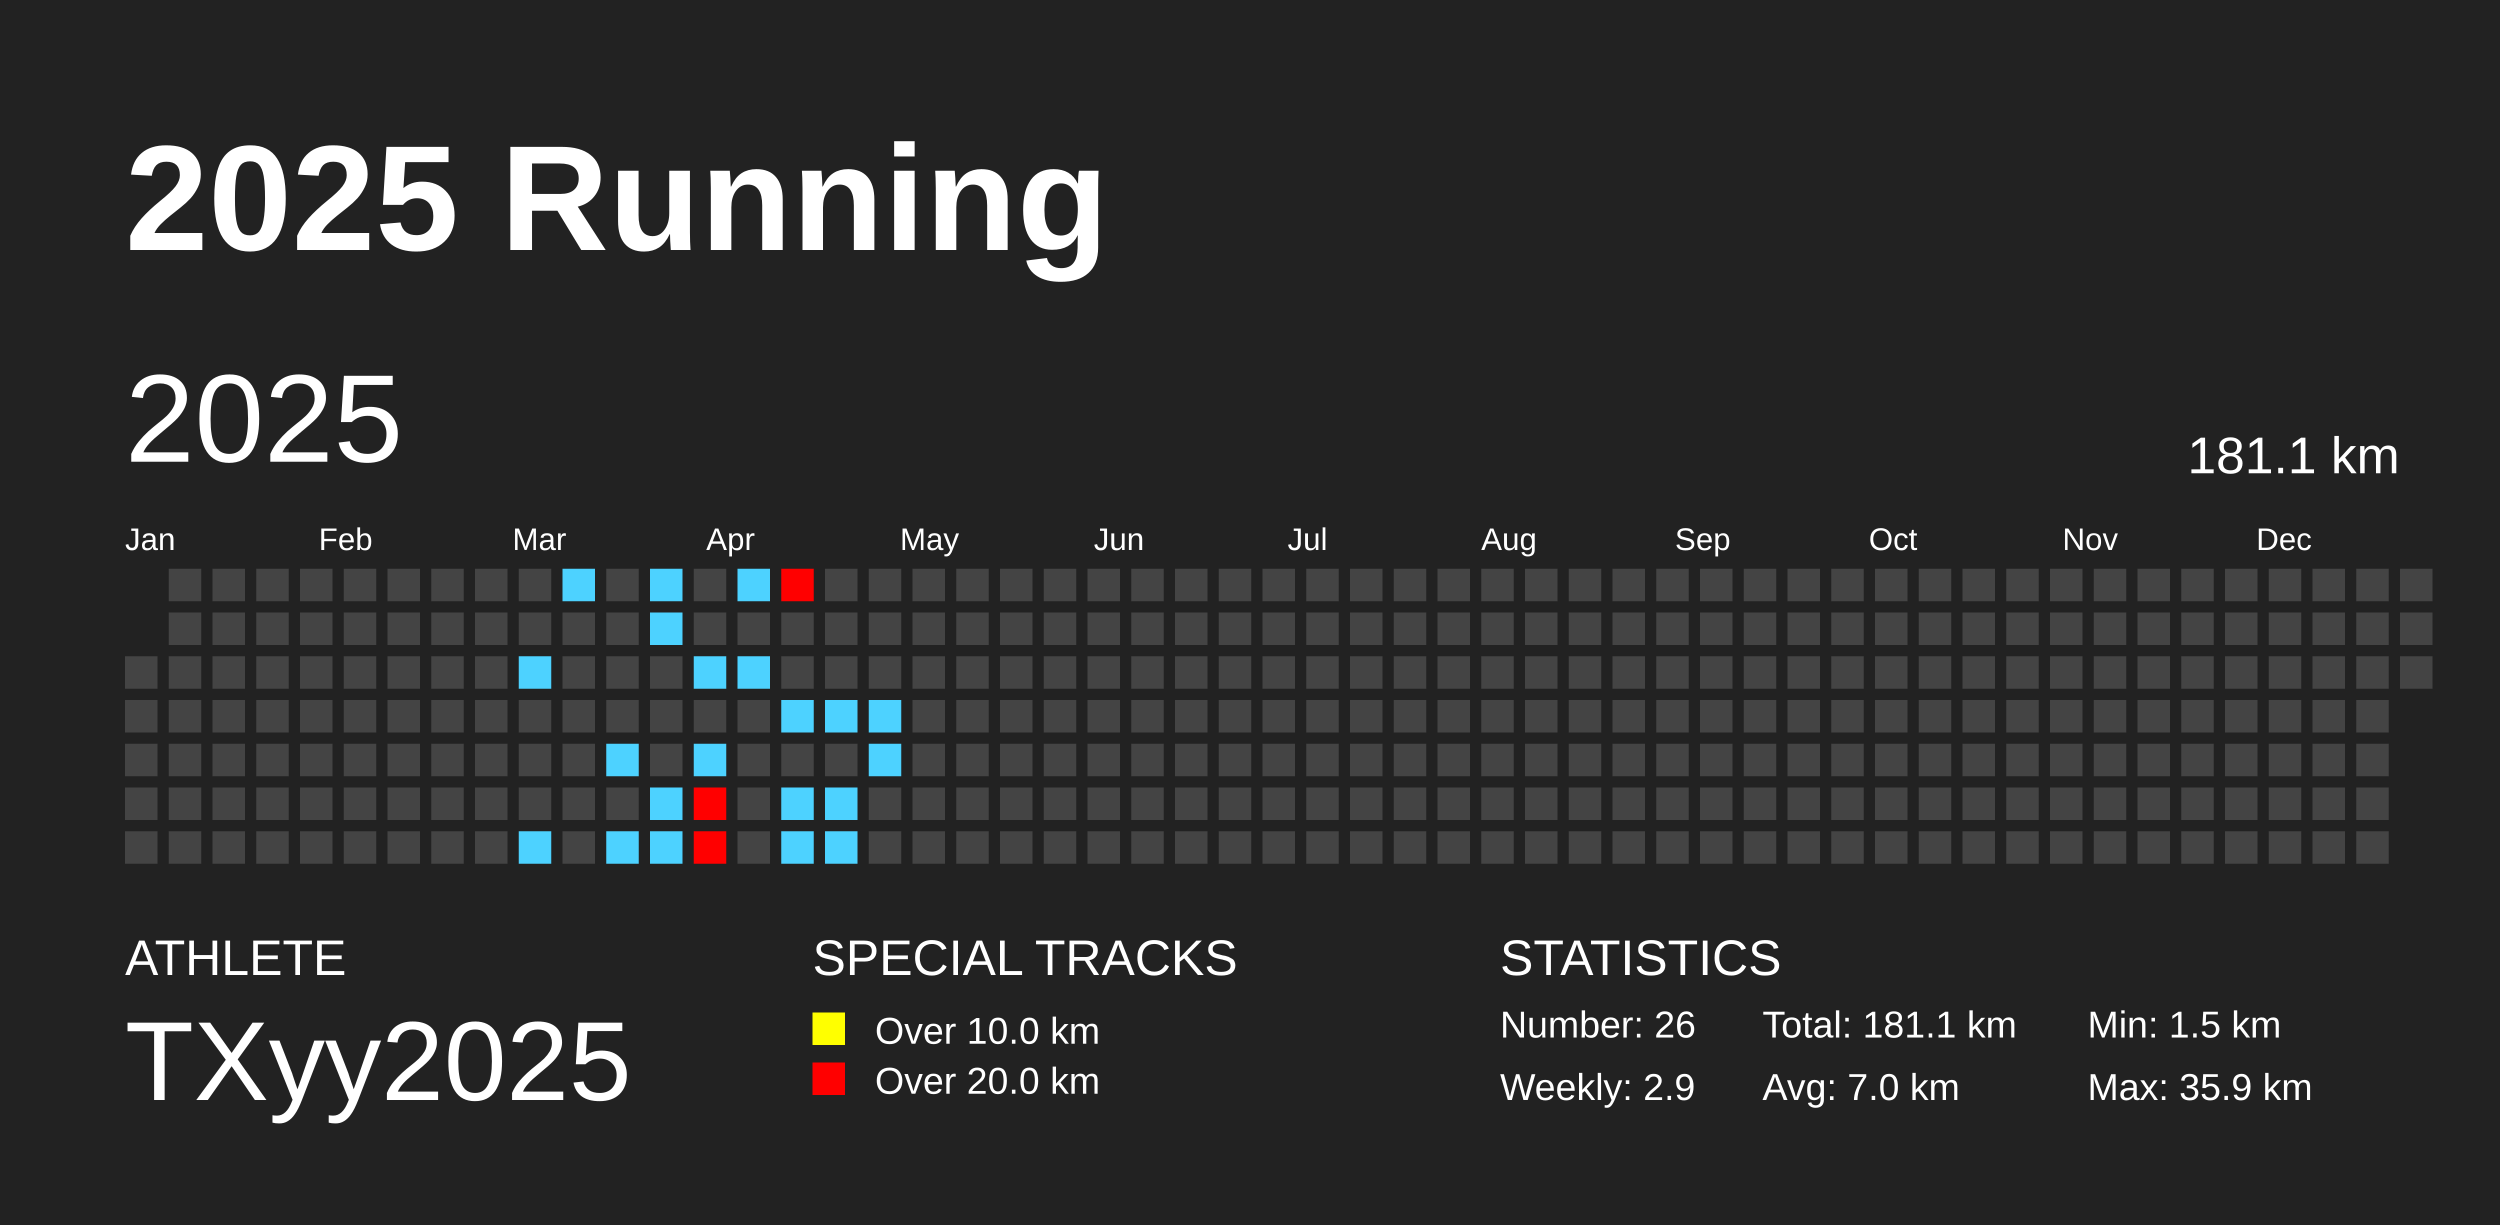
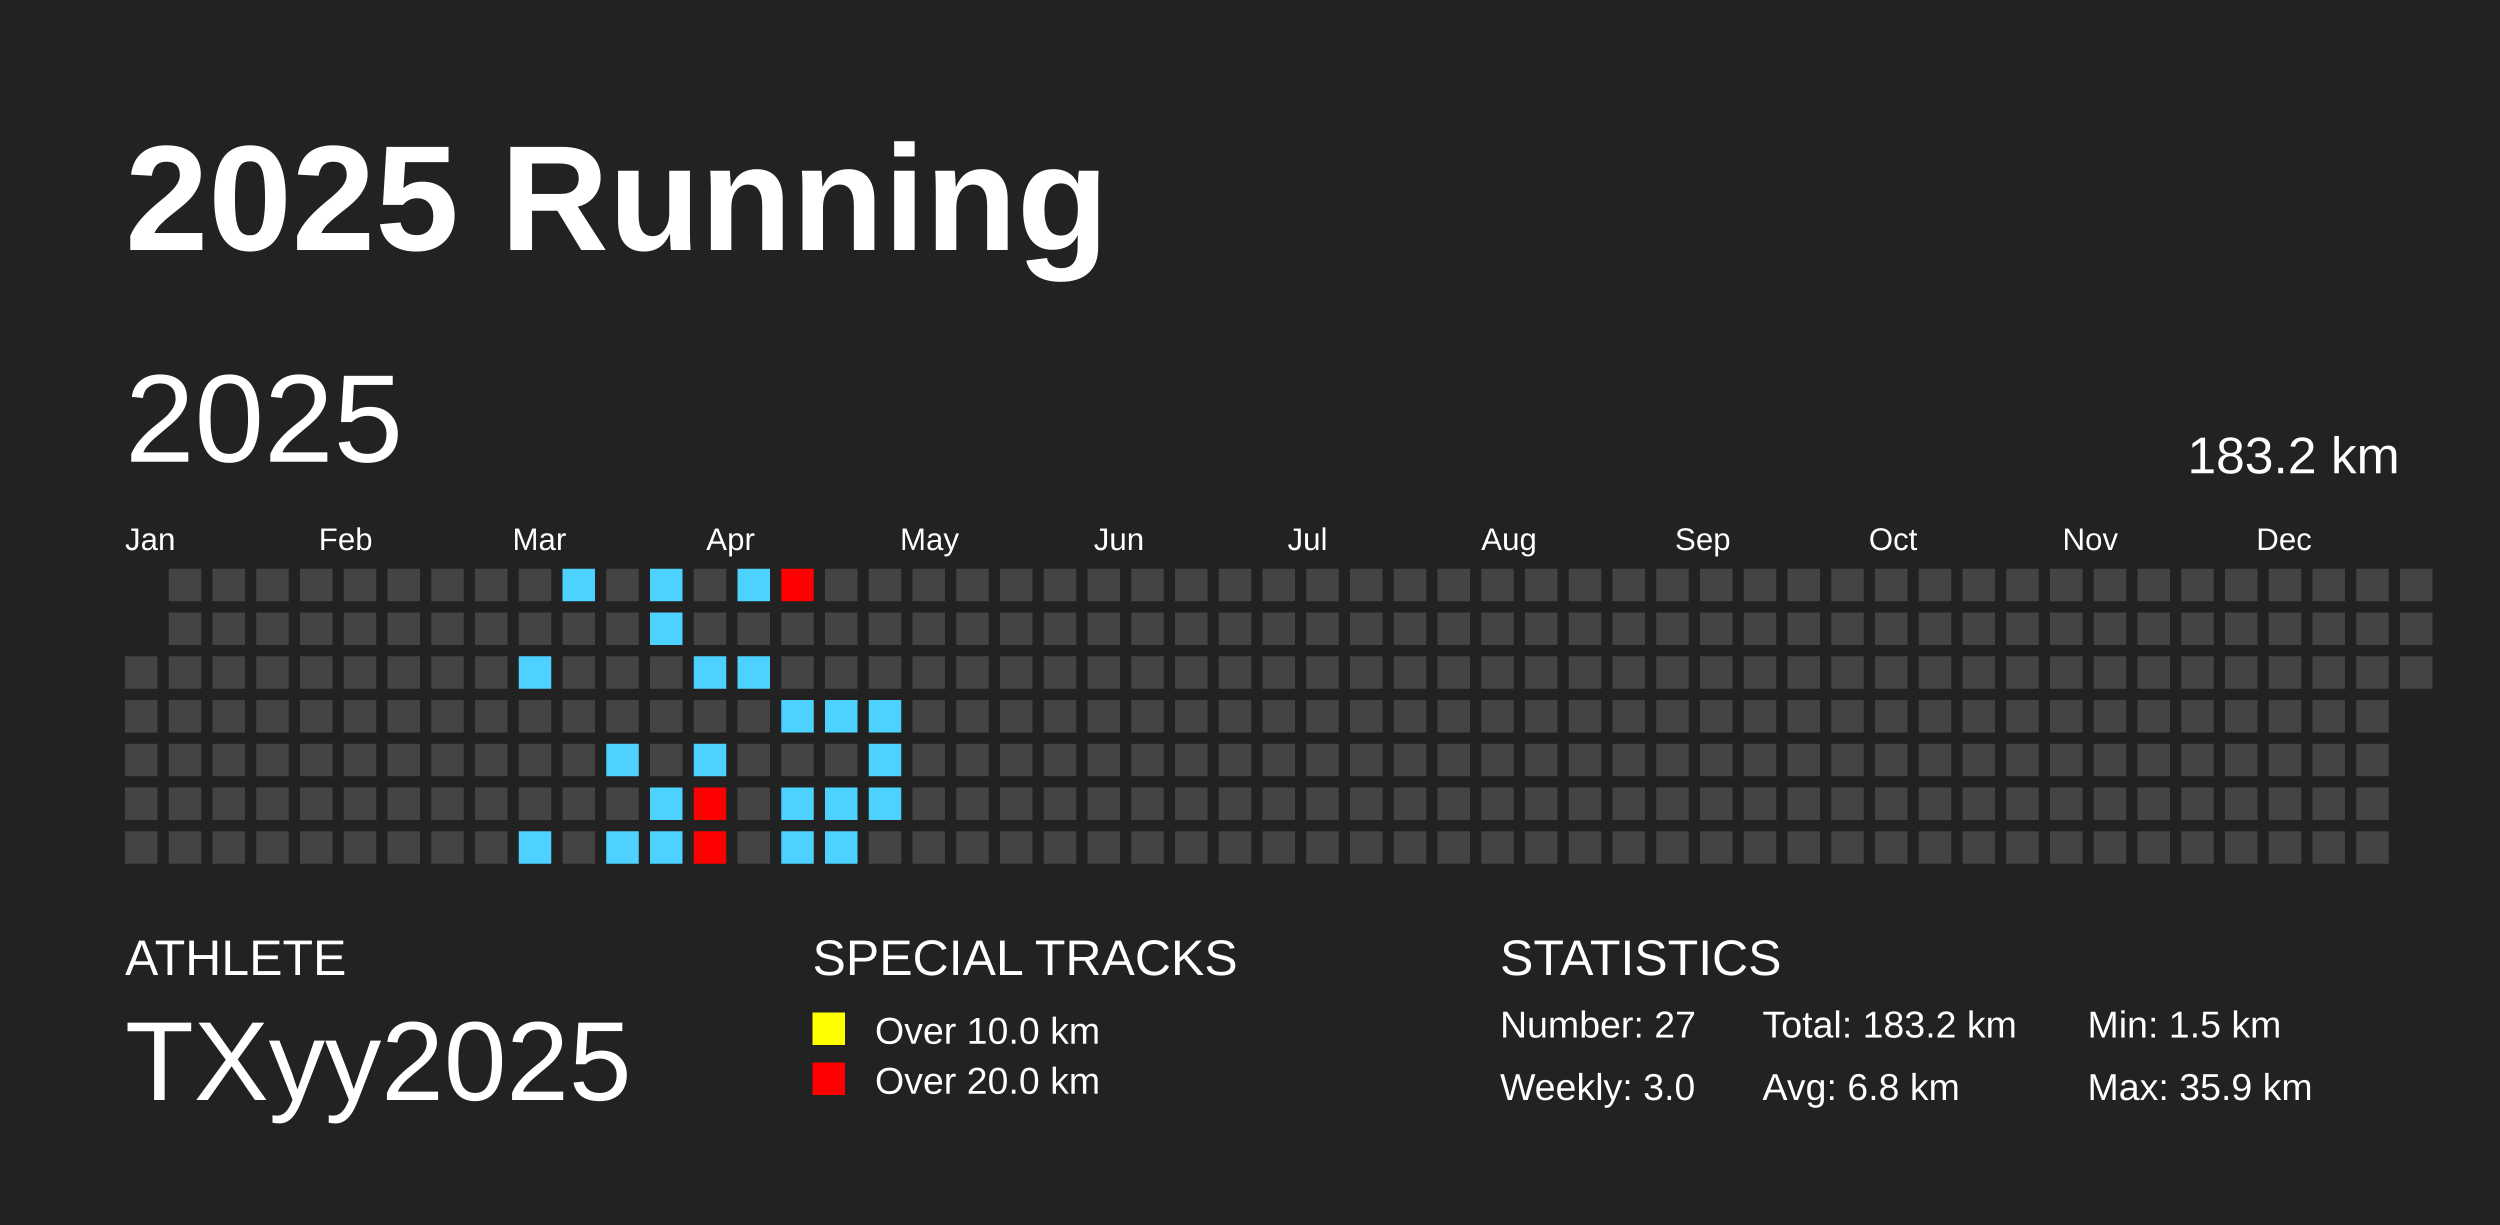
<svg xmlns="http://www.w3.org/2000/svg" baseProfile="full" height="98mm" version="1.1" viewBox="0,0,200,98" width="200mm">
  <defs />
  <rect fill="#222222" height="98" width="200" x="0" y="0" />
  <text fill="#FFFFFF" style="font-size:12px; font-family:Arial; font-weight:bold;" x="10" y="20">2025 Running</text>
  <text fill="#FFFFFF" style="font-size:4px; font-family:Arial" x="10" y="78">ATHLETE</text>
  <text fill="#FFFFFF" style="font-size:9px; font-family:Arial" x="10" y="88">TXyy2025</text>
  <text fill="#FFFFFF" style="font-size:4px; font-family:Arial" x="65" y="78">SPECIAL TRACKS</text>
  <rect fill="yellow" height="2.6" width="2.6" x="65" y="81" />
  <text fill="#FFFFFF" style="font-size:3px; font-family:Arial" x="70" y="83.5">Over 10.0 km</text>
  <rect fill="red" height="2.6" width="2.6" x="65" y="85" />
  <text fill="#FFFFFF" style="font-size:3px; font-family:Arial" x="70" y="87.5">Over 20.0 km</text>
  <text fill="#FFFFFF" style="font-size:4px; font-family:Arial" x="120" y="78">STATISTICS</text>
-   <text fill="#FFFFFF" style="font-size:3px; font-family:Arial" x="120" y="83">Number: 26</text>
-   <text fill="#FFFFFF" style="font-size:3px; font-family:Arial" x="120" y="88">Weekly: 2.9</text>
-   <text fill="#FFFFFF" style="font-size:3px; font-family:Arial" x="141" y="83">Total: 181.1 km</text>
-   <text fill="#FFFFFF" style="font-size:3px; font-family:Arial" x="141" y="88">Avg: 7.0 km</text>
+   <text fill="#FFFFFF" style="font-size:3px; font-family:Arial" x="120" y="83">Number: 27</text>
+   <text fill="#FFFFFF" style="font-size:3px; font-family:Arial" x="120" y="88">Weekly: 3.0</text>
+   <text fill="#FFFFFF" style="font-size:3px; font-family:Arial" x="141" y="83">Total: 183.2 km</text>
+   <text fill="#FFFFFF" style="font-size:3px; font-family:Arial" x="141" y="88">Avg: 6.8 km</text>
  <text fill="#FFFFFF" style="font-size:3px; font-family:Arial" x="167" y="83">Min: 1.5 km</text>
  <text fill="#FFFFFF" style="font-size:3px; font-family:Arial" x="167" y="88">Max: 35.9 km</text>
  <text dominant-baseline="hanging" fill="#FFFFFF" style="font-size:10.0px; font-family:Arial;" x="10" y="30">2025</text>
-   <text dominant-baseline="hanging" fill="#FFFFFF" style="font-size:4.125px; font-family:Arial;" x="175" y="35">181.1 km</text>
+   <text dominant-baseline="hanging" fill="#FFFFFF" style="font-size:4.125px; font-family:Arial;" x="175" y="35">183.2 km</text>
  <text fill="#FFFFFF" style="font-size:2.5px; font-family:Arial" x="10.0" y="44">Jan</text>
  <text fill="#FFFFFF" style="font-size:2.5px; font-family:Arial" x="25.5" y="44">Feb</text>
  <text fill="#FFFFFF" style="font-size:2.5px; font-family:Arial" x="41.0" y="44">Mar</text>
  <text fill="#FFFFFF" style="font-size:2.5px; font-family:Arial" x="56.5" y="44">Apr</text>
  <text fill="#FFFFFF" style="font-size:2.5px; font-family:Arial" x="72.0" y="44">May</text>
  <text fill="#FFFFFF" style="font-size:2.5px; font-family:Arial" x="87.5" y="44">Jun</text>
  <text fill="#FFFFFF" style="font-size:2.5px; font-family:Arial" x="103.0" y="44">Jul</text>
  <text fill="#FFFFFF" style="font-size:2.5px; font-family:Arial" x="118.5" y="44">Aug</text>
  <text fill="#FFFFFF" style="font-size:2.5px; font-family:Arial" x="134.0" y="44">Sep</text>
  <text fill="#FFFFFF" style="font-size:2.5px; font-family:Arial" x="149.5" y="44">Oct</text>
  <text fill="#FFFFFF" style="font-size:2.5px; font-family:Arial" x="165.0" y="44">Nov</text>
  <text fill="#FFFFFF" style="font-size:2.5px; font-family:Arial" x="180.5" y="44">Dec</text>
  <rect fill="#444444" height="2.6" width="2.6" x="10.0" y="52.5" />
  <rect fill="#444444" height="2.6" width="2.6" x="10.0" y="56.0" />
  <rect fill="#444444" height="2.6" width="2.6" x="10.0" y="59.5" />
  <rect fill="#444444" height="2.6" width="2.6" x="10.0" y="63.0" />
  <rect fill="#444444" height="2.6" width="2.6" x="10.0" y="66.5" />
  <rect fill="#444444" height="2.6" width="2.6" x="13.5" y="45.5" />
  <rect fill="#444444" height="2.6" width="2.6" x="13.5" y="49.0" />
  <rect fill="#444444" height="2.6" width="2.6" x="13.5" y="52.5" />
  <rect fill="#444444" height="2.6" width="2.6" x="13.5" y="56.0" />
  <rect fill="#444444" height="2.6" width="2.6" x="13.5" y="59.5" />
  <rect fill="#444444" height="2.6" width="2.6" x="13.5" y="63.0" />
  <rect fill="#444444" height="2.6" width="2.6" x="13.5" y="66.5" />
  <rect fill="#444444" height="2.6" width="2.6" x="17.0" y="45.5" />
  <rect fill="#444444" height="2.6" width="2.6" x="17.0" y="49.0" />
  <rect fill="#444444" height="2.6" width="2.6" x="17.0" y="52.5" />
  <rect fill="#444444" height="2.6" width="2.6" x="17.0" y="56.0" />
  <rect fill="#444444" height="2.6" width="2.6" x="17.0" y="59.5" />
  <rect fill="#444444" height="2.6" width="2.6" x="17.0" y="63.0" />
  <rect fill="#444444" height="2.6" width="2.6" x="17.0" y="66.5" />
  <rect fill="#444444" height="2.6" width="2.6" x="20.5" y="45.5" />
  <rect fill="#444444" height="2.6" width="2.6" x="20.5" y="49.0" />
  <rect fill="#444444" height="2.6" width="2.6" x="20.5" y="52.5" />
  <rect fill="#444444" height="2.6" width="2.6" x="20.5" y="56.0" />
  <rect fill="#444444" height="2.6" width="2.6" x="20.5" y="59.5" />
  <rect fill="#444444" height="2.6" width="2.6" x="20.5" y="63.0" />
  <rect fill="#444444" height="2.6" width="2.6" x="20.5" y="66.5" />
  <rect fill="#444444" height="2.6" width="2.6" x="24.0" y="45.5" />
  <rect fill="#444444" height="2.6" width="2.6" x="24.0" y="49.0" />
  <rect fill="#444444" height="2.6" width="2.6" x="24.0" y="52.5" />
  <rect fill="#444444" height="2.6" width="2.6" x="24.0" y="56.0" />
  <rect fill="#444444" height="2.6" width="2.6" x="24.0" y="59.5" />
  <rect fill="#444444" height="2.6" width="2.6" x="24.0" y="63.0" />
  <rect fill="#444444" height="2.6" width="2.6" x="24.0" y="66.5" />
  <rect fill="#444444" height="2.6" width="2.6" x="27.5" y="45.5" />
  <rect fill="#444444" height="2.6" width="2.6" x="27.5" y="49.0" />
  <rect fill="#444444" height="2.6" width="2.6" x="27.5" y="52.5" />
  <rect fill="#444444" height="2.6" width="2.6" x="27.5" y="56.0" />
  <rect fill="#444444" height="2.6" width="2.6" x="27.5" y="59.5" />
  <rect fill="#444444" height="2.6" width="2.6" x="27.5" y="63.0" />
  <rect fill="#444444" height="2.6" width="2.6" x="27.5" y="66.5" />
  <rect fill="#444444" height="2.6" width="2.6" x="31.0" y="45.5" />
  <rect fill="#444444" height="2.6" width="2.6" x="31.0" y="49.0" />
  <rect fill="#444444" height="2.6" width="2.6" x="31.0" y="52.5" />
  <rect fill="#444444" height="2.6" width="2.6" x="31.0" y="56.0" />
  <rect fill="#444444" height="2.6" width="2.6" x="31.0" y="59.5" />
  <rect fill="#444444" height="2.6" width="2.6" x="31.0" y="63.0" />
  <rect fill="#444444" height="2.6" width="2.6" x="31.0" y="66.5" />
  <rect fill="#444444" height="2.6" width="2.6" x="34.5" y="45.5" />
  <rect fill="#444444" height="2.6" width="2.6" x="34.5" y="49.0" />
  <rect fill="#444444" height="2.6" width="2.6" x="34.5" y="52.5" />
  <rect fill="#444444" height="2.6" width="2.6" x="34.5" y="56.0" />
  <rect fill="#444444" height="2.6" width="2.6" x="34.5" y="59.5" />
  <rect fill="#444444" height="2.6" width="2.6" x="34.5" y="63.0" />
  <rect fill="#444444" height="2.6" width="2.6" x="34.5" y="66.5" />
  <rect fill="#444444" height="2.6" width="2.6" x="38.0" y="45.5" />
  <rect fill="#444444" height="2.6" width="2.6" x="38.0" y="49.0" />
  <rect fill="#444444" height="2.6" width="2.6" x="38.0" y="52.5" />
  <rect fill="#444444" height="2.6" width="2.6" x="38.0" y="56.0" />
  <rect fill="#444444" height="2.6" width="2.6" x="38.0" y="59.5" />
  <rect fill="#444444" height="2.6" width="2.6" x="38.0" y="63.0" />
  <rect fill="#444444" height="2.6" width="2.6" x="38.0" y="66.5" />
  <rect fill="#444444" height="2.6" width="2.6" x="41.5" y="45.5" />
  <rect fill="#444444" height="2.6" width="2.6" x="41.5" y="49.0" />
  <rect fill="#4dd2ff" height="2.6" width="2.6" x="41.5" y="52.5" />
  <rect fill="#444444" height="2.6" width="2.6" x="41.5" y="56.0" />
  <rect fill="#444444" height="2.6" width="2.6" x="41.5" y="59.5" />
  <rect fill="#444444" height="2.6" width="2.6" x="41.5" y="63.0" />
  <rect fill="#4dd2ff" height="2.6" width="2.6" x="41.5" y="66.5" />
  <rect fill="#4dd2ff" height="2.6" width="2.6" x="45.0" y="45.5" />
  <rect fill="#444444" height="2.6" width="2.6" x="45.0" y="49.0" />
  <rect fill="#444444" height="2.6" width="2.6" x="45.0" y="52.5" />
  <rect fill="#444444" height="2.6" width="2.6" x="45.0" y="56.0" />
  <rect fill="#444444" height="2.6" width="2.6" x="45.0" y="59.5" />
  <rect fill="#444444" height="2.6" width="2.6" x="45.0" y="63.0" />
  <rect fill="#444444" height="2.6" width="2.6" x="45.0" y="66.5" />
  <rect fill="#444444" height="2.6" width="2.6" x="48.5" y="45.5" />
  <rect fill="#444444" height="2.6" width="2.6" x="48.5" y="49.0" />
  <rect fill="#444444" height="2.6" width="2.6" x="48.5" y="52.5" />
  <rect fill="#444444" height="2.6" width="2.6" x="48.5" y="56.0" />
  <rect fill="#4dd2ff" height="2.6" width="2.6" x="48.5" y="59.5" />
  <rect fill="#444444" height="2.6" width="2.6" x="48.5" y="63.0" />
  <rect fill="#4dd2ff" height="2.6" width="2.6" x="48.5" y="66.5" />
  <rect fill="#4dd2ff" height="2.6" width="2.6" x="52.0" y="45.5" />
  <rect fill="#4dd2ff" height="2.6" width="2.6" x="52.0" y="49.0" />
  <rect fill="#444444" height="2.6" width="2.6" x="52.0" y="52.5" />
  <rect fill="#444444" height="2.6" width="2.6" x="52.0" y="56.0" />
  <rect fill="#444444" height="2.6" width="2.6" x="52.0" y="59.5" />
  <rect fill="#4dd2ff" height="2.6" width="2.6" x="52.0" y="63.0" />
  <rect fill="#4dd2ff" height="2.6" width="2.6" x="52.0" y="66.5" />
  <rect fill="#444444" height="2.6" width="2.6" x="55.5" y="45.5" />
  <rect fill="#444444" height="2.6" width="2.6" x="55.5" y="49.0" />
  <rect fill="#4dd2ff" height="2.6" width="2.6" x="55.5" y="52.5" />
  <rect fill="#444444" height="2.6" width="2.6" x="55.5" y="56.0" />
  <rect fill="#4dd2ff" height="2.6" width="2.6" x="55.5" y="59.5" />
  <rect fill="red" height="2.6" width="2.6" x="55.5" y="63.0" />
  <rect fill="red" height="2.6" width="2.6" x="55.5" y="66.5" />
  <rect fill="#4dd2ff" height="2.6" width="2.6" x="59.0" y="45.5" />
  <rect fill="#444444" height="2.6" width="2.6" x="59.0" y="49.0" />
  <rect fill="#4dd2ff" height="2.6" width="2.6" x="59.0" y="52.5" />
  <rect fill="#444444" height="2.6" width="2.6" x="59.0" y="56.0" />
  <rect fill="#444444" height="2.6" width="2.6" x="59.0" y="59.5" />
  <rect fill="#444444" height="2.6" width="2.6" x="59.0" y="63.0" />
  <rect fill="#444444" height="2.6" width="2.6" x="59.0" y="66.5" />
  <rect fill="red" height="2.6" width="2.6" x="62.5" y="45.5" />
  <rect fill="#444444" height="2.6" width="2.6" x="62.5" y="49.0" />
  <rect fill="#444444" height="2.6" width="2.6" x="62.5" y="52.5" />
  <rect fill="#4dd2ff" height="2.6" width="2.6" x="62.5" y="56.0" />
  <rect fill="#444444" height="2.6" width="2.6" x="62.5" y="59.5" />
  <rect fill="#4dd2ff" height="2.6" width="2.6" x="62.5" y="63.0" />
  <rect fill="#4dd2ff" height="2.6" width="2.6" x="62.5" y="66.5" />
  <rect fill="#444444" height="2.6" width="2.6" x="66.0" y="45.5" />
  <rect fill="#444444" height="2.6" width="2.6" x="66.0" y="49.0" />
  <rect fill="#444444" height="2.6" width="2.6" x="66.0" y="52.5" />
  <rect fill="#4dd2ff" height="2.6" width="2.6" x="66.0" y="56.0" />
  <rect fill="#444444" height="2.6" width="2.6" x="66.0" y="59.5" />
  <rect fill="#4dd2ff" height="2.6" width="2.6" x="66.0" y="63.0" />
  <rect fill="#4dd2ff" height="2.6" width="2.6" x="66.0" y="66.5" />
  <rect fill="#444444" height="2.6" width="2.6" x="69.5" y="45.5" />
  <rect fill="#444444" height="2.6" width="2.6" x="69.5" y="49.0" />
  <rect fill="#444444" height="2.6" width="2.6" x="69.5" y="52.5" />
  <rect fill="#4dd2ff" height="2.6" width="2.6" x="69.5" y="56.0" />
  <rect fill="#4dd2ff" height="2.6" width="2.6" x="69.5" y="59.5" />
-   <rect fill="#444444" height="2.6" width="2.6" x="69.5" y="63.0" />
+   <rect fill="#4dd2ff" height="2.6" width="2.6" x="69.5" y="63.0" />
  <rect fill="#444444" height="2.6" width="2.6" x="69.5" y="66.5" />
  <rect fill="#444444" height="2.6" width="2.6" x="73.0" y="45.5" />
  <rect fill="#444444" height="2.6" width="2.6" x="73.0" y="49.0" />
  <rect fill="#444444" height="2.6" width="2.6" x="73.0" y="52.5" />
  <rect fill="#444444" height="2.6" width="2.6" x="73.0" y="56.0" />
  <rect fill="#444444" height="2.6" width="2.6" x="73.0" y="59.5" />
  <rect fill="#444444" height="2.6" width="2.6" x="73.0" y="63.0" />
  <rect fill="#444444" height="2.6" width="2.6" x="73.0" y="66.5" />
  <rect fill="#444444" height="2.6" width="2.6" x="76.5" y="45.5" />
  <rect fill="#444444" height="2.6" width="2.6" x="76.5" y="49.0" />
  <rect fill="#444444" height="2.6" width="2.6" x="76.5" y="52.5" />
  <rect fill="#444444" height="2.6" width="2.6" x="76.5" y="56.0" />
  <rect fill="#444444" height="2.6" width="2.6" x="76.5" y="59.5" />
  <rect fill="#444444" height="2.6" width="2.6" x="76.5" y="63.0" />
  <rect fill="#444444" height="2.6" width="2.6" x="76.5" y="66.5" />
  <rect fill="#444444" height="2.6" width="2.6" x="80.0" y="45.5" />
  <rect fill="#444444" height="2.6" width="2.6" x="80.0" y="49.0" />
  <rect fill="#444444" height="2.6" width="2.6" x="80.0" y="52.5" />
  <rect fill="#444444" height="2.6" width="2.6" x="80.0" y="56.0" />
  <rect fill="#444444" height="2.6" width="2.6" x="80.0" y="59.5" />
  <rect fill="#444444" height="2.6" width="2.6" x="80.0" y="63.0" />
  <rect fill="#444444" height="2.6" width="2.6" x="80.0" y="66.5" />
  <rect fill="#444444" height="2.6" width="2.6" x="83.5" y="45.5" />
  <rect fill="#444444" height="2.6" width="2.6" x="83.5" y="49.0" />
  <rect fill="#444444" height="2.6" width="2.6" x="83.5" y="52.5" />
  <rect fill="#444444" height="2.6" width="2.6" x="83.5" y="56.0" />
  <rect fill="#444444" height="2.6" width="2.6" x="83.5" y="59.5" />
  <rect fill="#444444" height="2.6" width="2.6" x="83.5" y="63.0" />
  <rect fill="#444444" height="2.6" width="2.6" x="83.5" y="66.5" />
  <rect fill="#444444" height="2.6" width="2.6" x="87.0" y="45.5" />
  <rect fill="#444444" height="2.6" width="2.6" x="87.0" y="49.0" />
  <rect fill="#444444" height="2.6" width="2.6" x="87.0" y="52.5" />
  <rect fill="#444444" height="2.6" width="2.6" x="87.0" y="56.0" />
  <rect fill="#444444" height="2.6" width="2.6" x="87.0" y="59.5" />
  <rect fill="#444444" height="2.6" width="2.6" x="87.0" y="63.0" />
  <rect fill="#444444" height="2.6" width="2.6" x="87.0" y="66.5" />
  <rect fill="#444444" height="2.6" width="2.6" x="90.5" y="45.5" />
  <rect fill="#444444" height="2.6" width="2.6" x="90.5" y="49.0" />
  <rect fill="#444444" height="2.6" width="2.6" x="90.5" y="52.5" />
  <rect fill="#444444" height="2.6" width="2.6" x="90.5" y="56.0" />
  <rect fill="#444444" height="2.6" width="2.6" x="90.5" y="59.5" />
  <rect fill="#444444" height="2.6" width="2.6" x="90.5" y="63.0" />
  <rect fill="#444444" height="2.6" width="2.6" x="90.5" y="66.5" />
  <rect fill="#444444" height="2.6" width="2.6" x="94.0" y="45.5" />
  <rect fill="#444444" height="2.6" width="2.6" x="94.0" y="49.0" />
  <rect fill="#444444" height="2.6" width="2.6" x="94.0" y="52.5" />
  <rect fill="#444444" height="2.6" width="2.6" x="94.0" y="56.0" />
  <rect fill="#444444" height="2.6" width="2.6" x="94.0" y="59.5" />
  <rect fill="#444444" height="2.6" width="2.6" x="94.0" y="63.0" />
  <rect fill="#444444" height="2.6" width="2.6" x="94.0" y="66.5" />
  <rect fill="#444444" height="2.6" width="2.6" x="97.5" y="45.5" />
  <rect fill="#444444" height="2.6" width="2.6" x="97.5" y="49.0" />
  <rect fill="#444444" height="2.6" width="2.6" x="97.5" y="52.5" />
  <rect fill="#444444" height="2.6" width="2.6" x="97.5" y="56.0" />
  <rect fill="#444444" height="2.6" width="2.6" x="97.5" y="59.5" />
  <rect fill="#444444" height="2.6" width="2.6" x="97.5" y="63.0" />
  <rect fill="#444444" height="2.6" width="2.6" x="97.5" y="66.5" />
  <rect fill="#444444" height="2.6" width="2.6" x="101.0" y="45.5" />
  <rect fill="#444444" height="2.6" width="2.6" x="101.0" y="49.0" />
  <rect fill="#444444" height="2.6" width="2.6" x="101.0" y="52.5" />
  <rect fill="#444444" height="2.6" width="2.6" x="101.0" y="56.0" />
  <rect fill="#444444" height="2.6" width="2.6" x="101.0" y="59.5" />
  <rect fill="#444444" height="2.6" width="2.6" x="101.0" y="63.0" />
  <rect fill="#444444" height="2.6" width="2.6" x="101.0" y="66.5" />
  <rect fill="#444444" height="2.6" width="2.6" x="104.5" y="45.5" />
  <rect fill="#444444" height="2.6" width="2.6" x="104.5" y="49.0" />
  <rect fill="#444444" height="2.6" width="2.6" x="104.5" y="52.5" />
  <rect fill="#444444" height="2.6" width="2.6" x="104.5" y="56.0" />
  <rect fill="#444444" height="2.6" width="2.6" x="104.5" y="59.5" />
  <rect fill="#444444" height="2.6" width="2.6" x="104.5" y="63.0" />
  <rect fill="#444444" height="2.6" width="2.6" x="104.5" y="66.5" />
  <rect fill="#444444" height="2.6" width="2.6" x="108.0" y="45.5" />
  <rect fill="#444444" height="2.6" width="2.6" x="108.0" y="49.0" />
  <rect fill="#444444" height="2.6" width="2.6" x="108.0" y="52.5" />
  <rect fill="#444444" height="2.6" width="2.6" x="108.0" y="56.0" />
  <rect fill="#444444" height="2.6" width="2.6" x="108.0" y="59.5" />
  <rect fill="#444444" height="2.6" width="2.6" x="108.0" y="63.0" />
  <rect fill="#444444" height="2.6" width="2.6" x="108.0" y="66.5" />
  <rect fill="#444444" height="2.6" width="2.6" x="111.5" y="45.5" />
  <rect fill="#444444" height="2.6" width="2.6" x="111.5" y="49.0" />
  <rect fill="#444444" height="2.6" width="2.6" x="111.5" y="52.5" />
  <rect fill="#444444" height="2.6" width="2.6" x="111.5" y="56.0" />
  <rect fill="#444444" height="2.6" width="2.6" x="111.5" y="59.5" />
  <rect fill="#444444" height="2.6" width="2.6" x="111.5" y="63.0" />
  <rect fill="#444444" height="2.6" width="2.6" x="111.5" y="66.5" />
  <rect fill="#444444" height="2.6" width="2.6" x="115.0" y="45.5" />
  <rect fill="#444444" height="2.6" width="2.6" x="115.0" y="49.0" />
  <rect fill="#444444" height="2.6" width="2.6" x="115.0" y="52.5" />
  <rect fill="#444444" height="2.6" width="2.6" x="115.0" y="56.0" />
  <rect fill="#444444" height="2.6" width="2.6" x="115.0" y="59.5" />
  <rect fill="#444444" height="2.6" width="2.6" x="115.0" y="63.0" />
  <rect fill="#444444" height="2.6" width="2.6" x="115.0" y="66.5" />
  <rect fill="#444444" height="2.6" width="2.6" x="118.5" y="45.5" />
  <rect fill="#444444" height="2.6" width="2.6" x="118.5" y="49.0" />
  <rect fill="#444444" height="2.6" width="2.6" x="118.5" y="52.5" />
  <rect fill="#444444" height="2.6" width="2.6" x="118.5" y="56.0" />
  <rect fill="#444444" height="2.6" width="2.6" x="118.5" y="59.5" />
  <rect fill="#444444" height="2.6" width="2.6" x="118.5" y="63.0" />
  <rect fill="#444444" height="2.6" width="2.6" x="118.5" y="66.5" />
  <rect fill="#444444" height="2.6" width="2.6" x="122.0" y="45.5" />
  <rect fill="#444444" height="2.6" width="2.6" x="122.0" y="49.0" />
  <rect fill="#444444" height="2.6" width="2.6" x="122.0" y="52.5" />
  <rect fill="#444444" height="2.6" width="2.6" x="122.0" y="56.0" />
  <rect fill="#444444" height="2.6" width="2.6" x="122.0" y="59.5" />
  <rect fill="#444444" height="2.6" width="2.6" x="122.0" y="63.0" />
  <rect fill="#444444" height="2.6" width="2.6" x="122.0" y="66.5" />
  <rect fill="#444444" height="2.6" width="2.6" x="125.5" y="45.5" />
  <rect fill="#444444" height="2.6" width="2.6" x="125.5" y="49.0" />
  <rect fill="#444444" height="2.6" width="2.6" x="125.5" y="52.5" />
  <rect fill="#444444" height="2.6" width="2.6" x="125.5" y="56.0" />
  <rect fill="#444444" height="2.6" width="2.6" x="125.5" y="59.5" />
  <rect fill="#444444" height="2.6" width="2.6" x="125.5" y="63.0" />
  <rect fill="#444444" height="2.6" width="2.6" x="125.5" y="66.5" />
  <rect fill="#444444" height="2.6" width="2.6" x="129.0" y="45.5" />
  <rect fill="#444444" height="2.6" width="2.6" x="129.0" y="49.0" />
  <rect fill="#444444" height="2.6" width="2.6" x="129.0" y="52.5" />
  <rect fill="#444444" height="2.6" width="2.6" x="129.0" y="56.0" />
  <rect fill="#444444" height="2.6" width="2.6" x="129.0" y="59.5" />
  <rect fill="#444444" height="2.6" width="2.6" x="129.0" y="63.0" />
  <rect fill="#444444" height="2.6" width="2.6" x="129.0" y="66.5" />
  <rect fill="#444444" height="2.6" width="2.6" x="132.5" y="45.5" />
  <rect fill="#444444" height="2.6" width="2.6" x="132.5" y="49.0" />
  <rect fill="#444444" height="2.6" width="2.6" x="132.5" y="52.5" />
  <rect fill="#444444" height="2.6" width="2.6" x="132.5" y="56.0" />
  <rect fill="#444444" height="2.6" width="2.6" x="132.5" y="59.5" />
  <rect fill="#444444" height="2.6" width="2.6" x="132.5" y="63.0" />
  <rect fill="#444444" height="2.6" width="2.6" x="132.5" y="66.5" />
  <rect fill="#444444" height="2.6" width="2.6" x="136.0" y="45.5" />
  <rect fill="#444444" height="2.6" width="2.6" x="136.0" y="49.0" />
  <rect fill="#444444" height="2.6" width="2.6" x="136.0" y="52.5" />
  <rect fill="#444444" height="2.6" width="2.6" x="136.0" y="56.0" />
  <rect fill="#444444" height="2.6" width="2.6" x="136.0" y="59.5" />
  <rect fill="#444444" height="2.6" width="2.6" x="136.0" y="63.0" />
  <rect fill="#444444" height="2.6" width="2.6" x="136.0" y="66.5" />
  <rect fill="#444444" height="2.6" width="2.6" x="139.5" y="45.5" />
  <rect fill="#444444" height="2.6" width="2.6" x="139.5" y="49.0" />
  <rect fill="#444444" height="2.6" width="2.6" x="139.5" y="52.5" />
  <rect fill="#444444" height="2.6" width="2.6" x="139.5" y="56.0" />
  <rect fill="#444444" height="2.6" width="2.6" x="139.5" y="59.5" />
  <rect fill="#444444" height="2.6" width="2.6" x="139.5" y="63.0" />
  <rect fill="#444444" height="2.6" width="2.6" x="139.5" y="66.5" />
  <rect fill="#444444" height="2.6" width="2.6" x="143.0" y="45.5" />
  <rect fill="#444444" height="2.6" width="2.6" x="143.0" y="49.0" />
  <rect fill="#444444" height="2.6" width="2.6" x="143.0" y="52.5" />
  <rect fill="#444444" height="2.6" width="2.6" x="143.0" y="56.0" />
  <rect fill="#444444" height="2.6" width="2.6" x="143.0" y="59.5" />
  <rect fill="#444444" height="2.6" width="2.6" x="143.0" y="63.0" />
  <rect fill="#444444" height="2.6" width="2.6" x="143.0" y="66.5" />
  <rect fill="#444444" height="2.6" width="2.6" x="146.5" y="45.5" />
  <rect fill="#444444" height="2.6" width="2.6" x="146.5" y="49.0" />
  <rect fill="#444444" height="2.6" width="2.6" x="146.5" y="52.5" />
  <rect fill="#444444" height="2.6" width="2.6" x="146.5" y="56.0" />
  <rect fill="#444444" height="2.6" width="2.6" x="146.5" y="59.5" />
  <rect fill="#444444" height="2.6" width="2.6" x="146.5" y="63.0" />
  <rect fill="#444444" height="2.6" width="2.6" x="146.5" y="66.5" />
  <rect fill="#444444" height="2.6" width="2.6" x="150.0" y="45.5" />
  <rect fill="#444444" height="2.6" width="2.6" x="150.0" y="49.0" />
  <rect fill="#444444" height="2.6" width="2.6" x="150.0" y="52.5" />
  <rect fill="#444444" height="2.6" width="2.6" x="150.0" y="56.0" />
  <rect fill="#444444" height="2.6" width="2.6" x="150.0" y="59.5" />
  <rect fill="#444444" height="2.6" width="2.6" x="150.0" y="63.0" />
  <rect fill="#444444" height="2.6" width="2.6" x="150.0" y="66.5" />
  <rect fill="#444444" height="2.6" width="2.6" x="153.5" y="45.5" />
  <rect fill="#444444" height="2.6" width="2.6" x="153.5" y="49.0" />
  <rect fill="#444444" height="2.6" width="2.6" x="153.5" y="52.5" />
  <rect fill="#444444" height="2.6" width="2.6" x="153.5" y="56.0" />
  <rect fill="#444444" height="2.6" width="2.6" x="153.5" y="59.5" />
  <rect fill="#444444" height="2.6" width="2.6" x="153.5" y="63.0" />
  <rect fill="#444444" height="2.6" width="2.6" x="153.5" y="66.5" />
  <rect fill="#444444" height="2.6" width="2.6" x="157.0" y="45.5" />
  <rect fill="#444444" height="2.6" width="2.6" x="157.0" y="49.0" />
  <rect fill="#444444" height="2.6" width="2.6" x="157.0" y="52.5" />
  <rect fill="#444444" height="2.6" width="2.6" x="157.0" y="56.0" />
  <rect fill="#444444" height="2.6" width="2.6" x="157.0" y="59.5" />
  <rect fill="#444444" height="2.6" width="2.6" x="157.0" y="63.0" />
  <rect fill="#444444" height="2.6" width="2.6" x="157.0" y="66.5" />
  <rect fill="#444444" height="2.6" width="2.6" x="160.5" y="45.5" />
  <rect fill="#444444" height="2.6" width="2.6" x="160.5" y="49.0" />
  <rect fill="#444444" height="2.6" width="2.6" x="160.5" y="52.5" />
  <rect fill="#444444" height="2.6" width="2.6" x="160.5" y="56.0" />
  <rect fill="#444444" height="2.6" width="2.6" x="160.5" y="59.5" />
  <rect fill="#444444" height="2.6" width="2.6" x="160.5" y="63.0" />
  <rect fill="#444444" height="2.6" width="2.6" x="160.5" y="66.5" />
  <rect fill="#444444" height="2.6" width="2.6" x="164.0" y="45.5" />
  <rect fill="#444444" height="2.6" width="2.6" x="164.0" y="49.0" />
  <rect fill="#444444" height="2.6" width="2.6" x="164.0" y="52.5" />
  <rect fill="#444444" height="2.6" width="2.6" x="164.0" y="56.0" />
  <rect fill="#444444" height="2.6" width="2.6" x="164.0" y="59.5" />
  <rect fill="#444444" height="2.6" width="2.6" x="164.0" y="63.0" />
  <rect fill="#444444" height="2.6" width="2.6" x="164.0" y="66.5" />
  <rect fill="#444444" height="2.6" width="2.6" x="167.5" y="45.5" />
  <rect fill="#444444" height="2.6" width="2.6" x="167.5" y="49.0" />
  <rect fill="#444444" height="2.6" width="2.6" x="167.5" y="52.5" />
  <rect fill="#444444" height="2.6" width="2.6" x="167.5" y="56.0" />
  <rect fill="#444444" height="2.6" width="2.6" x="167.5" y="59.5" />
  <rect fill="#444444" height="2.6" width="2.6" x="167.5" y="63.0" />
  <rect fill="#444444" height="2.6" width="2.6" x="167.5" y="66.5" />
  <rect fill="#444444" height="2.6" width="2.6" x="171.0" y="45.5" />
  <rect fill="#444444" height="2.6" width="2.6" x="171.0" y="49.0" />
  <rect fill="#444444" height="2.6" width="2.6" x="171.0" y="52.5" />
  <rect fill="#444444" height="2.6" width="2.6" x="171.0" y="56.0" />
  <rect fill="#444444" height="2.6" width="2.6" x="171.0" y="59.5" />
  <rect fill="#444444" height="2.6" width="2.6" x="171.0" y="63.0" />
  <rect fill="#444444" height="2.6" width="2.6" x="171.0" y="66.5" />
  <rect fill="#444444" height="2.6" width="2.6" x="174.5" y="45.5" />
  <rect fill="#444444" height="2.6" width="2.6" x="174.5" y="49.0" />
  <rect fill="#444444" height="2.6" width="2.6" x="174.5" y="52.5" />
  <rect fill="#444444" height="2.6" width="2.6" x="174.5" y="56.0" />
  <rect fill="#444444" height="2.6" width="2.6" x="174.5" y="59.5" />
  <rect fill="#444444" height="2.6" width="2.6" x="174.5" y="63.0" />
  <rect fill="#444444" height="2.6" width="2.6" x="174.5" y="66.5" />
  <rect fill="#444444" height="2.6" width="2.6" x="178.0" y="45.5" />
  <rect fill="#444444" height="2.6" width="2.6" x="178.0" y="49.0" />
  <rect fill="#444444" height="2.6" width="2.6" x="178.0" y="52.5" />
  <rect fill="#444444" height="2.6" width="2.6" x="178.0" y="56.0" />
  <rect fill="#444444" height="2.6" width="2.6" x="178.0" y="59.5" />
  <rect fill="#444444" height="2.6" width="2.6" x="178.0" y="63.0" />
  <rect fill="#444444" height="2.6" width="2.6" x="178.0" y="66.5" />
  <rect fill="#444444" height="2.6" width="2.6" x="181.5" y="45.5" />
  <rect fill="#444444" height="2.6" width="2.6" x="181.5" y="49.0" />
  <rect fill="#444444" height="2.6" width="2.6" x="181.5" y="52.5" />
  <rect fill="#444444" height="2.6" width="2.6" x="181.5" y="56.0" />
  <rect fill="#444444" height="2.6" width="2.6" x="181.5" y="59.5" />
  <rect fill="#444444" height="2.6" width="2.6" x="181.5" y="63.0" />
  <rect fill="#444444" height="2.6" width="2.6" x="181.5" y="66.5" />
  <rect fill="#444444" height="2.6" width="2.6" x="185.0" y="45.5" />
  <rect fill="#444444" height="2.6" width="2.6" x="185.0" y="49.0" />
  <rect fill="#444444" height="2.6" width="2.6" x="185.0" y="52.5" />
  <rect fill="#444444" height="2.6" width="2.6" x="185.0" y="56.0" />
  <rect fill="#444444" height="2.6" width="2.6" x="185.0" y="59.5" />
  <rect fill="#444444" height="2.6" width="2.6" x="185.0" y="63.0" />
  <rect fill="#444444" height="2.6" width="2.6" x="185.0" y="66.5" />
  <rect fill="#444444" height="2.6" width="2.6" x="188.5" y="45.5" />
  <rect fill="#444444" height="2.6" width="2.6" x="188.5" y="49.0" />
  <rect fill="#444444" height="2.6" width="2.6" x="188.5" y="52.5" />
  <rect fill="#444444" height="2.6" width="2.6" x="188.5" y="56.0" />
  <rect fill="#444444" height="2.6" width="2.6" x="188.5" y="59.5" />
  <rect fill="#444444" height="2.6" width="2.6" x="188.5" y="63.0" />
  <rect fill="#444444" height="2.6" width="2.6" x="188.5" y="66.5" />
  <rect fill="#444444" height="2.6" width="2.6" x="192.0" y="45.5" />
  <rect fill="#444444" height="2.6" width="2.6" x="192.0" y="49.0" />
  <rect fill="#444444" height="2.6" width="2.6" x="192.0" y="52.5" />
</svg>
